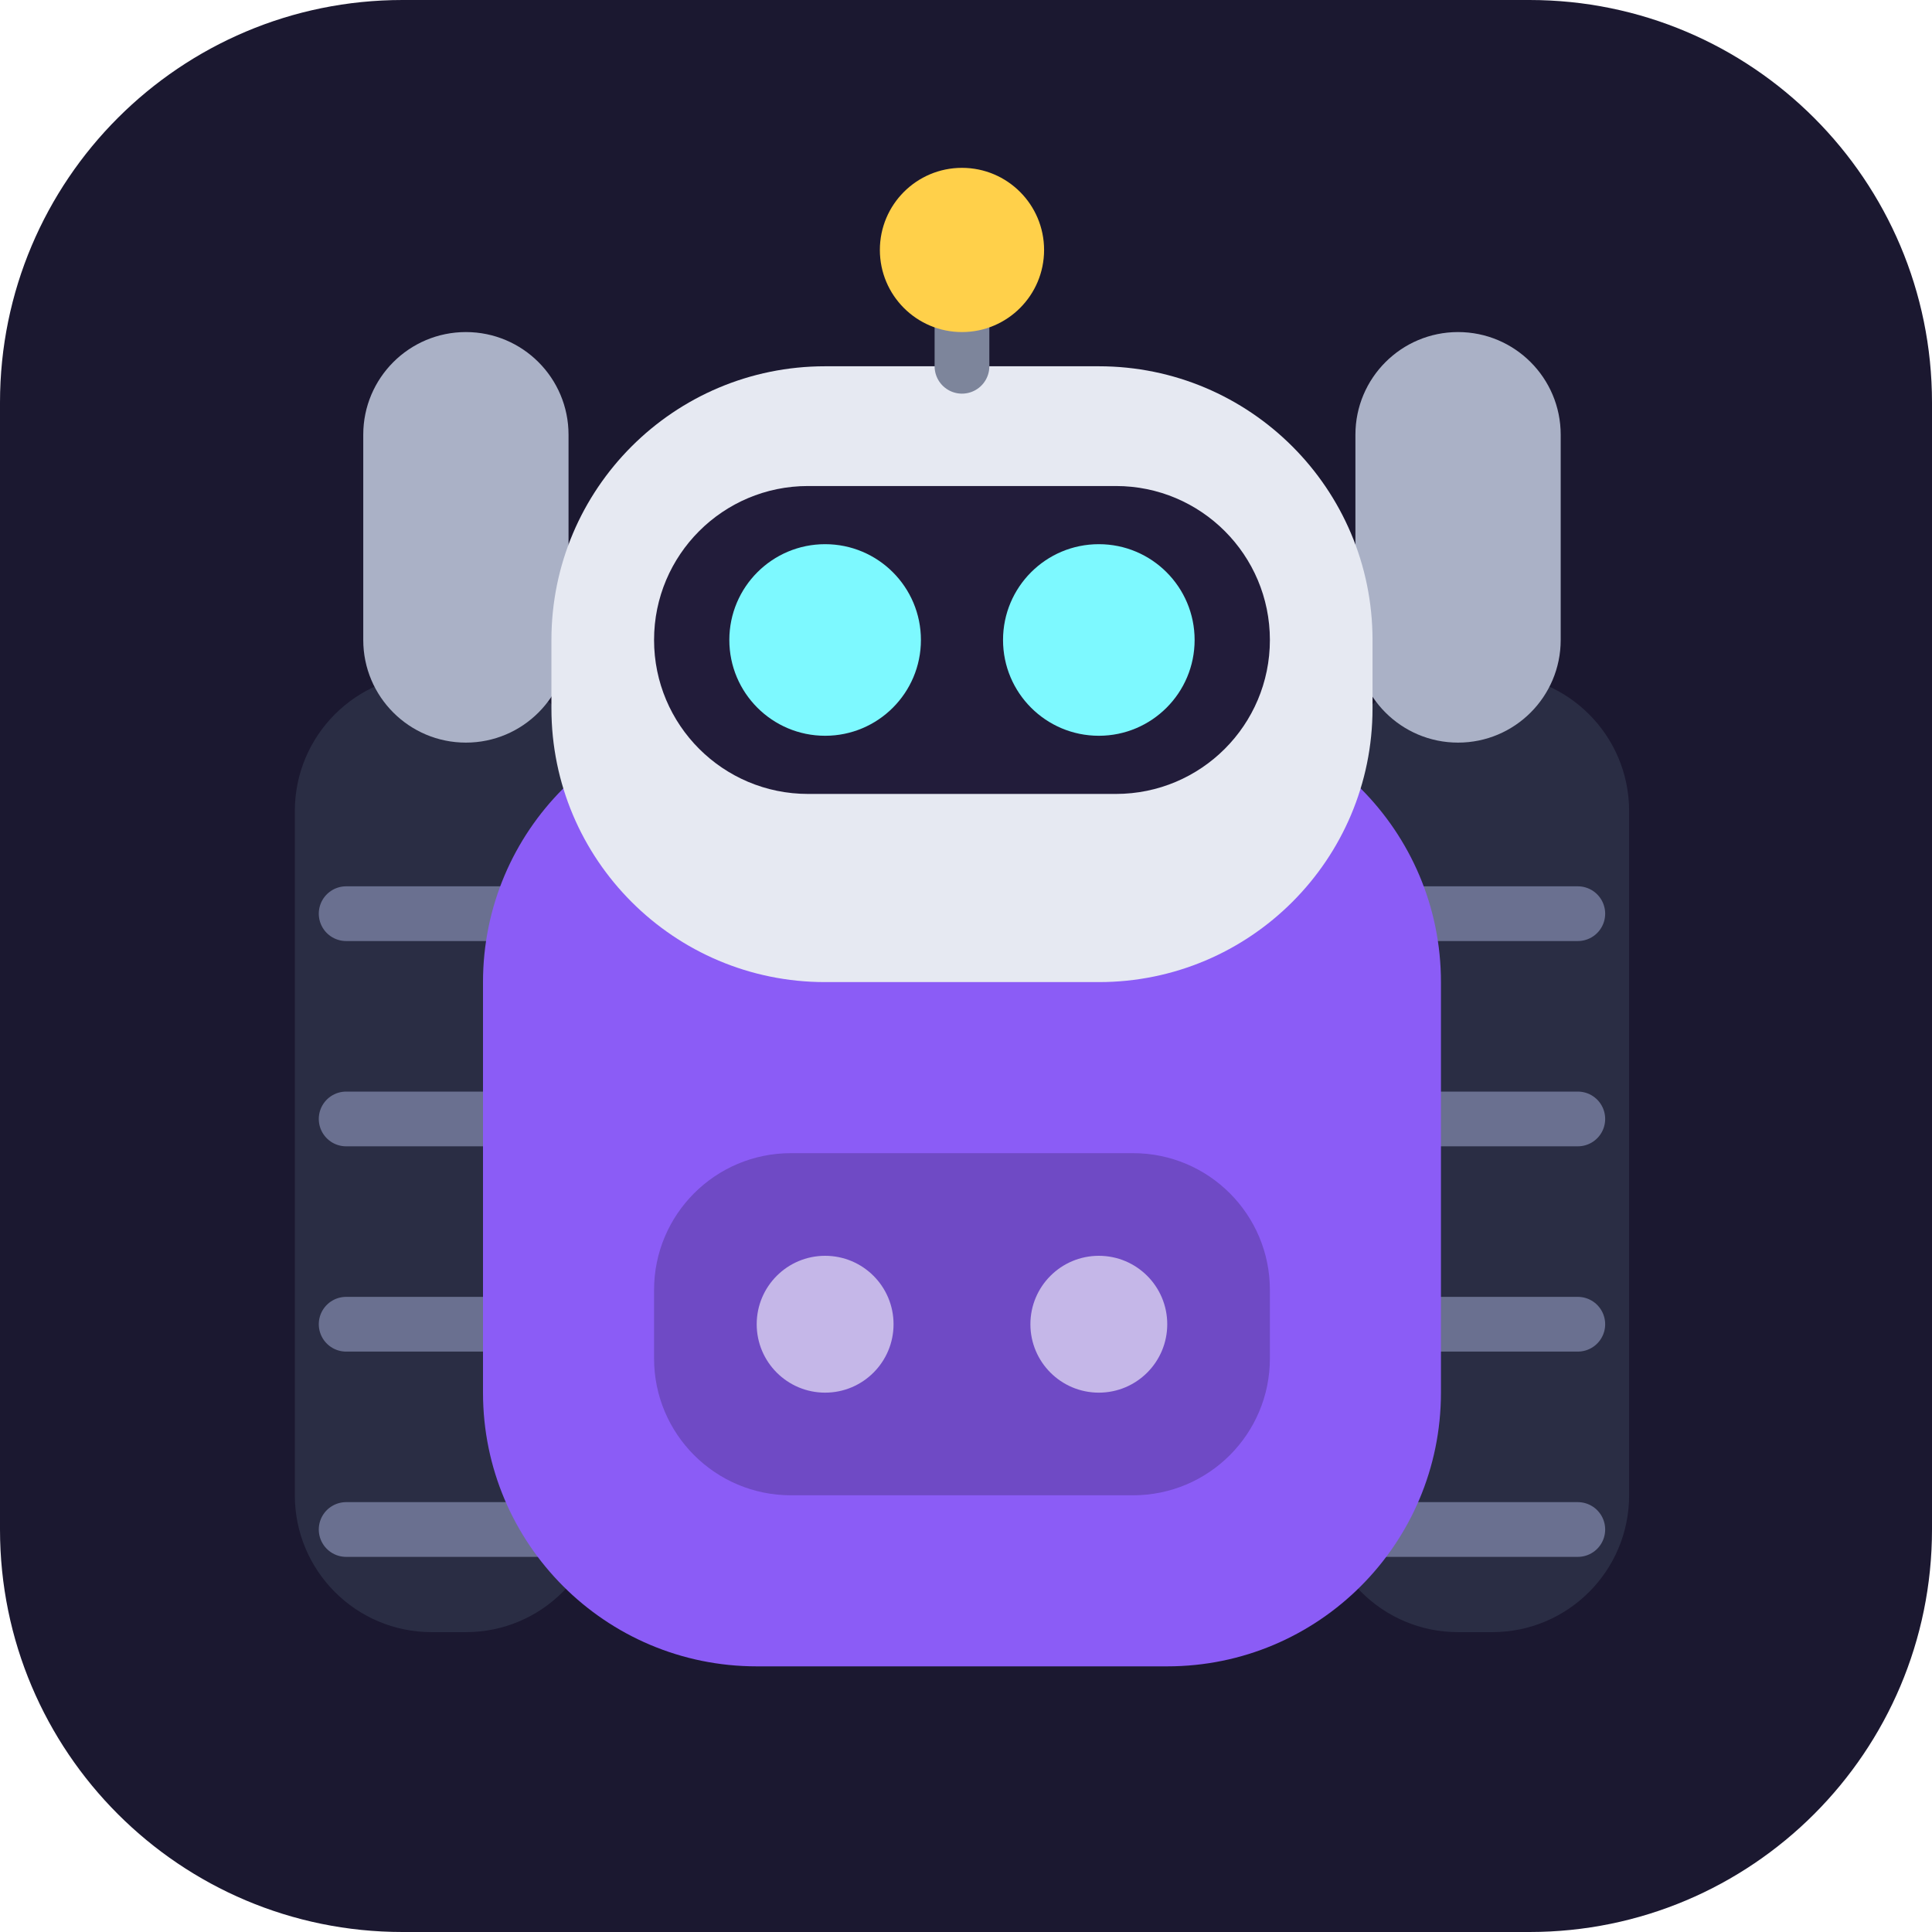
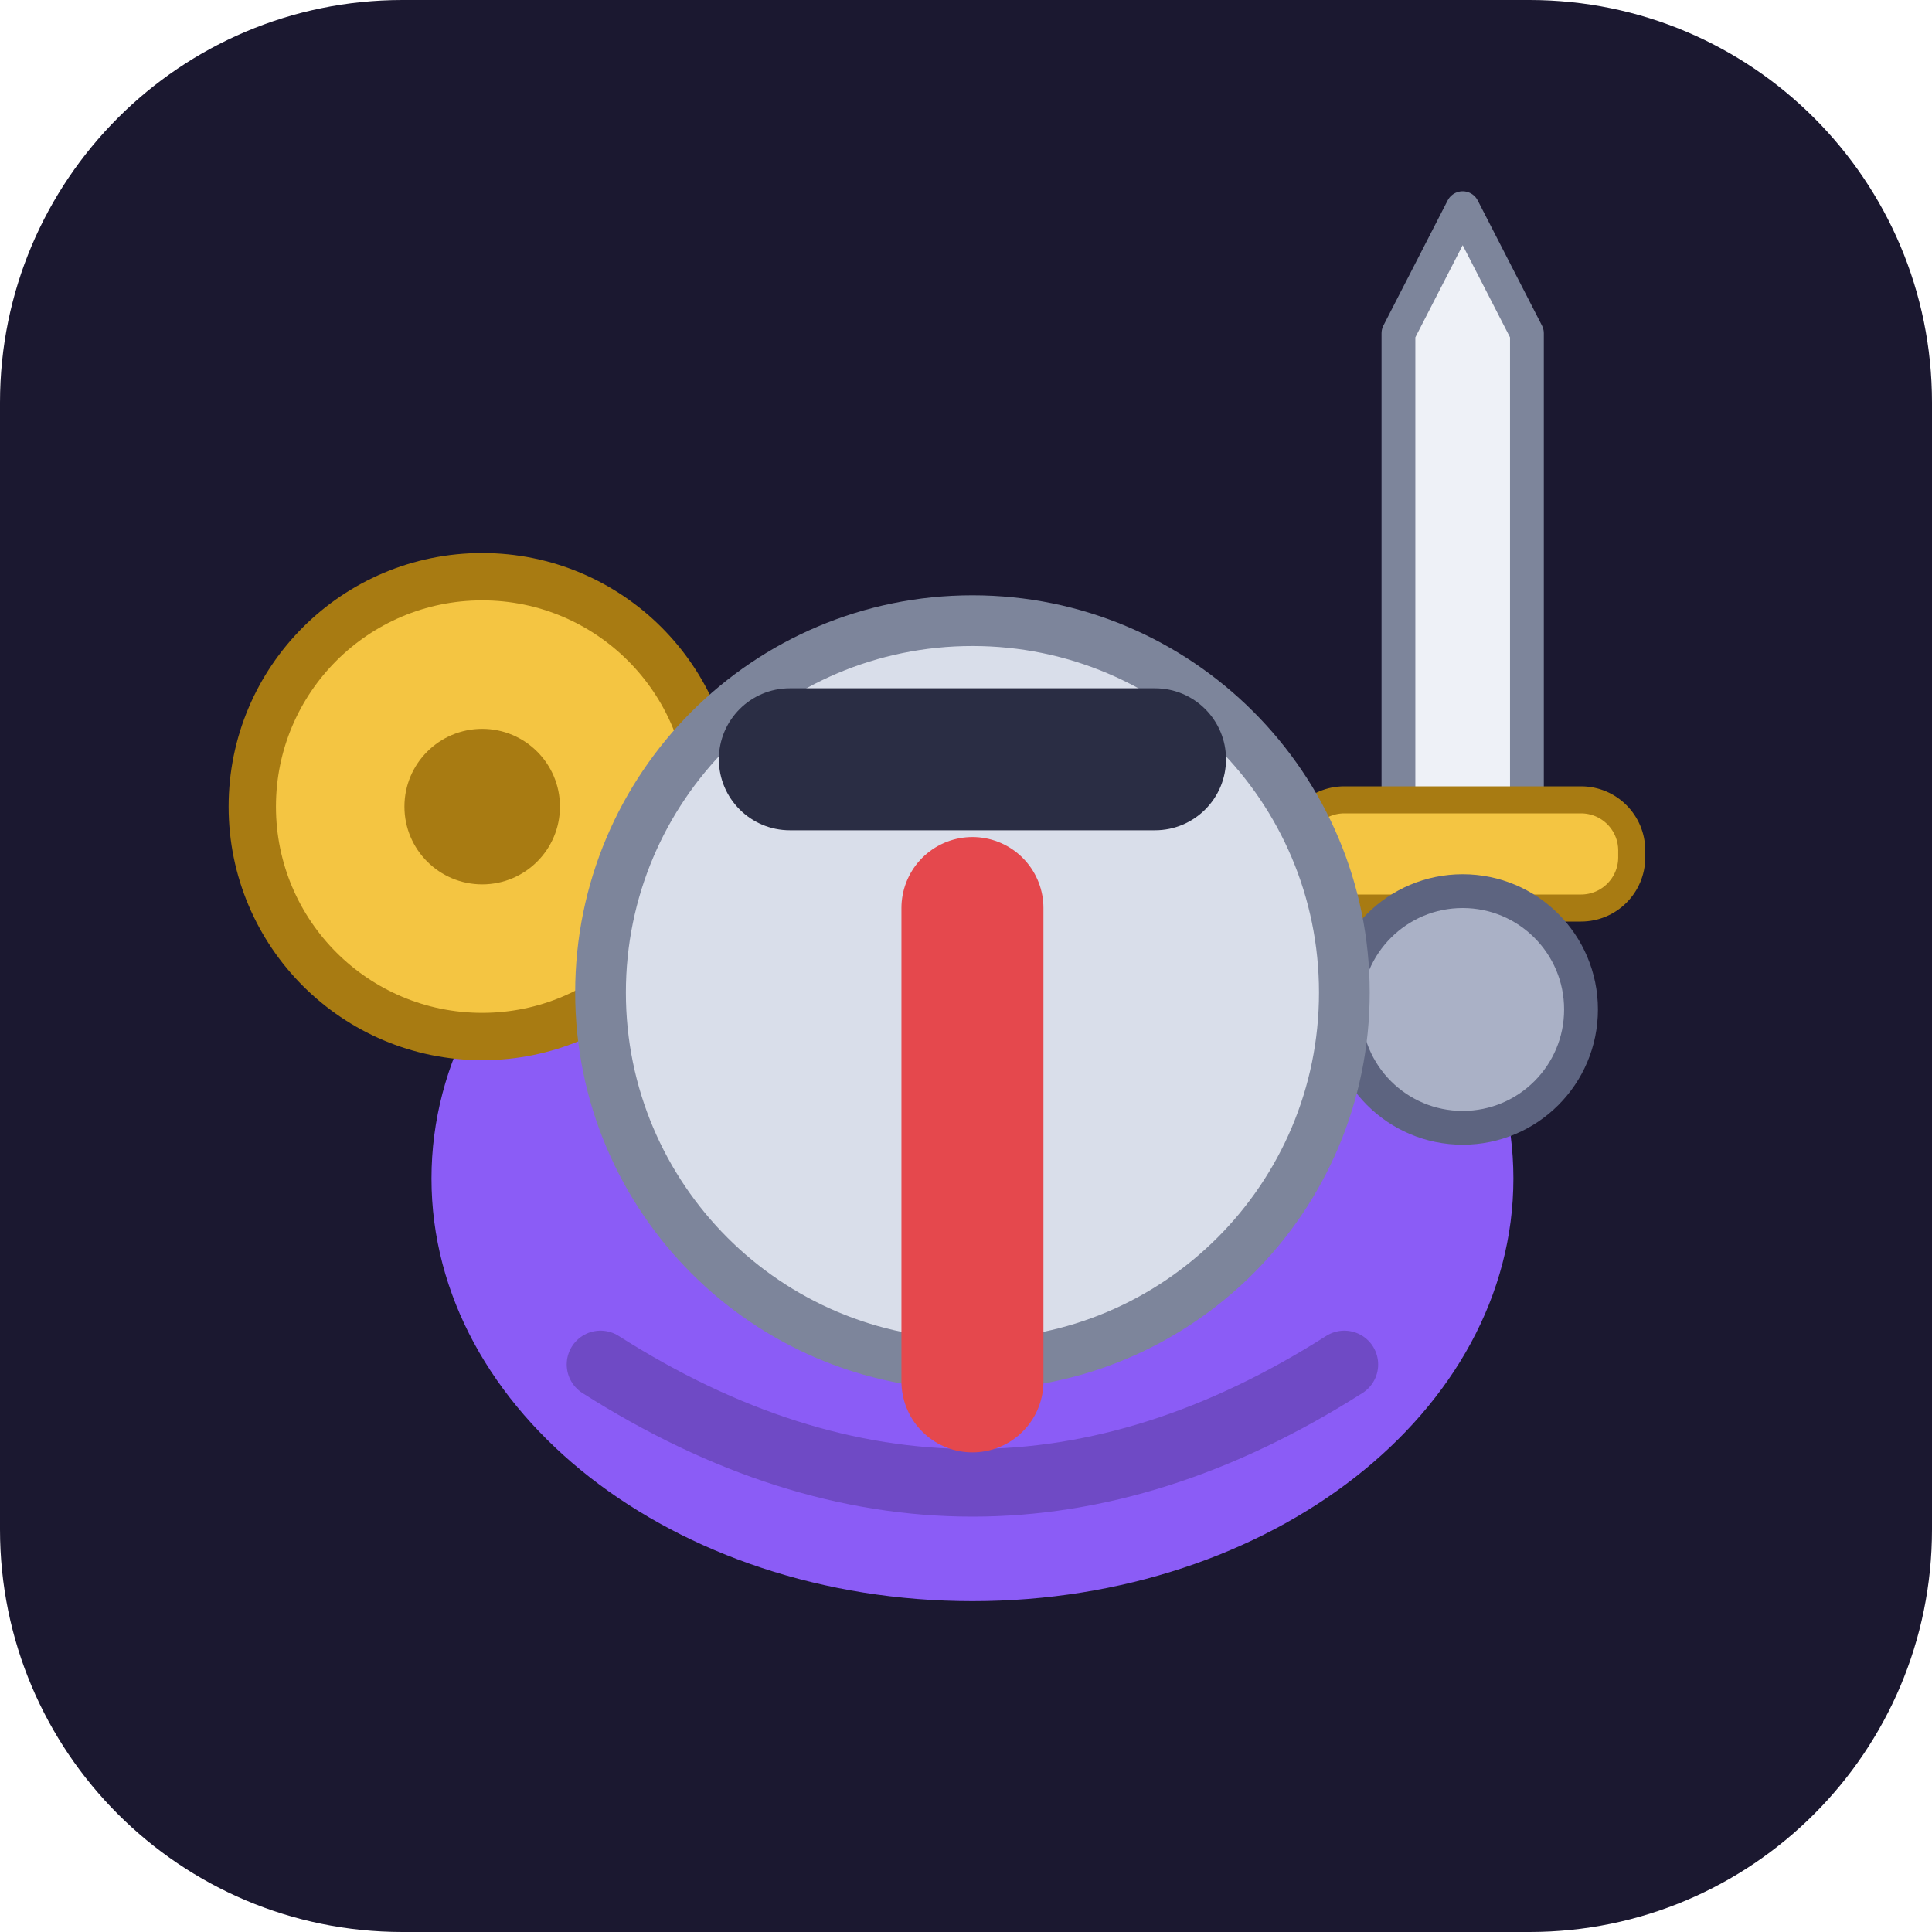
<svg xmlns="http://www.w3.org/2000/svg" viewBox="0 0 96 96">
  <rect width="96" height="96" rx="20" fill="#1b1830" />
-   <g transform="translate(7 8) scale(1.7)">
-     <rect x="4.5" y="15" width="9" height="28" rx="4" fill="#2a2d44" />
-     <rect x="34.5" y="15" width="9" height="28" rx="4" fill="#2a2d44" />
-     <path d="M6 22h6M6 28h6M6 34h6M6 40h6M36 22h6M36 28h6M36 34h6M36 40h6" stroke="#6a7090" stroke-width="1.6" stroke-linecap="round" />
-     <rect x="10" y="16" width="28" height="28" rx="8" fill="#8b5cf6" />
-     <rect x="15" y="29" width="18" height="10" rx="4" fill="#0003" />
-     <circle cx="20" cy="34" r="2" fill="#fff9" />
-     <circle cx="28" cy="34" r="2" fill="#fff9" />
-     <rect x="6.5" y="5" width="6" height="12" rx="3" fill="#aab1c6" />
-     <rect x="35.5" y="5" width="6" height="12" rx="3" fill="#aab1c6" />
-     <rect x="12" y="6" width="24" height="18" rx="8" fill="#e6e9f2" />
-     <rect x="15" y="9.5" width="18" height="9" rx="4.5" fill="#221c3a" />
-     <circle cx="20" cy="14" r="2.8" fill="#7df9ff" />
-     <circle cx="28" cy="14" r="2.8" fill="#7df9ff" />
-     <path d="M24 6V3" stroke="#7d859b" stroke-width="1.6" stroke-linecap="round" />
-     <circle cx="24" cy="2.6" r="2.4" fill="#ffd04a" />
+   <g transform="translate(8 9) scale(1.68)">
+     <ellipse cx="24" cy="29.5" rx="16" ry="12.5" fill="#8b5cf6" />
+     <path d="M13 35q11 7 22 0" fill="none" stroke="#0003" stroke-width="2" stroke-linecap="round" />
+     <circle cx="9.5" cy="18.5" r="6.8" fill="#f4c542" stroke="#a87b12" stroke-width="1.4" />
+     <circle cx="9.5" cy="18.5" r="2.3" fill="#a87b12" />
+     <path d="M38.5.8 40.4 4.5V19h-3.8V4.5z" fill="#eef1f7" stroke="#7d859b" stroke-width="1" stroke-linejoin="round" />
+     <rect x="33.5" y="18.3" width="10" height="3.2" rx="1.5" fill="#f4c542" stroke="#a87b12" stroke-width=".8" />
+     <circle cx="38.5" cy="24.5" r="3.5" fill="#aab1c6" stroke="#5d6480" stroke-width="1" />
+     <circle cx="24" cy="24" r="11" fill="#d9deea" stroke="#7d859b" stroke-width="1.5" />
+     <rect x="16.5" y="15" width="15" height="4.2" rx="2.1" fill="#2a2d44" />
+     <path d="M24 21.5V35.5" stroke="#e5484d" stroke-width="4.2" stroke-linecap="round" />
  </g>
</svg>
